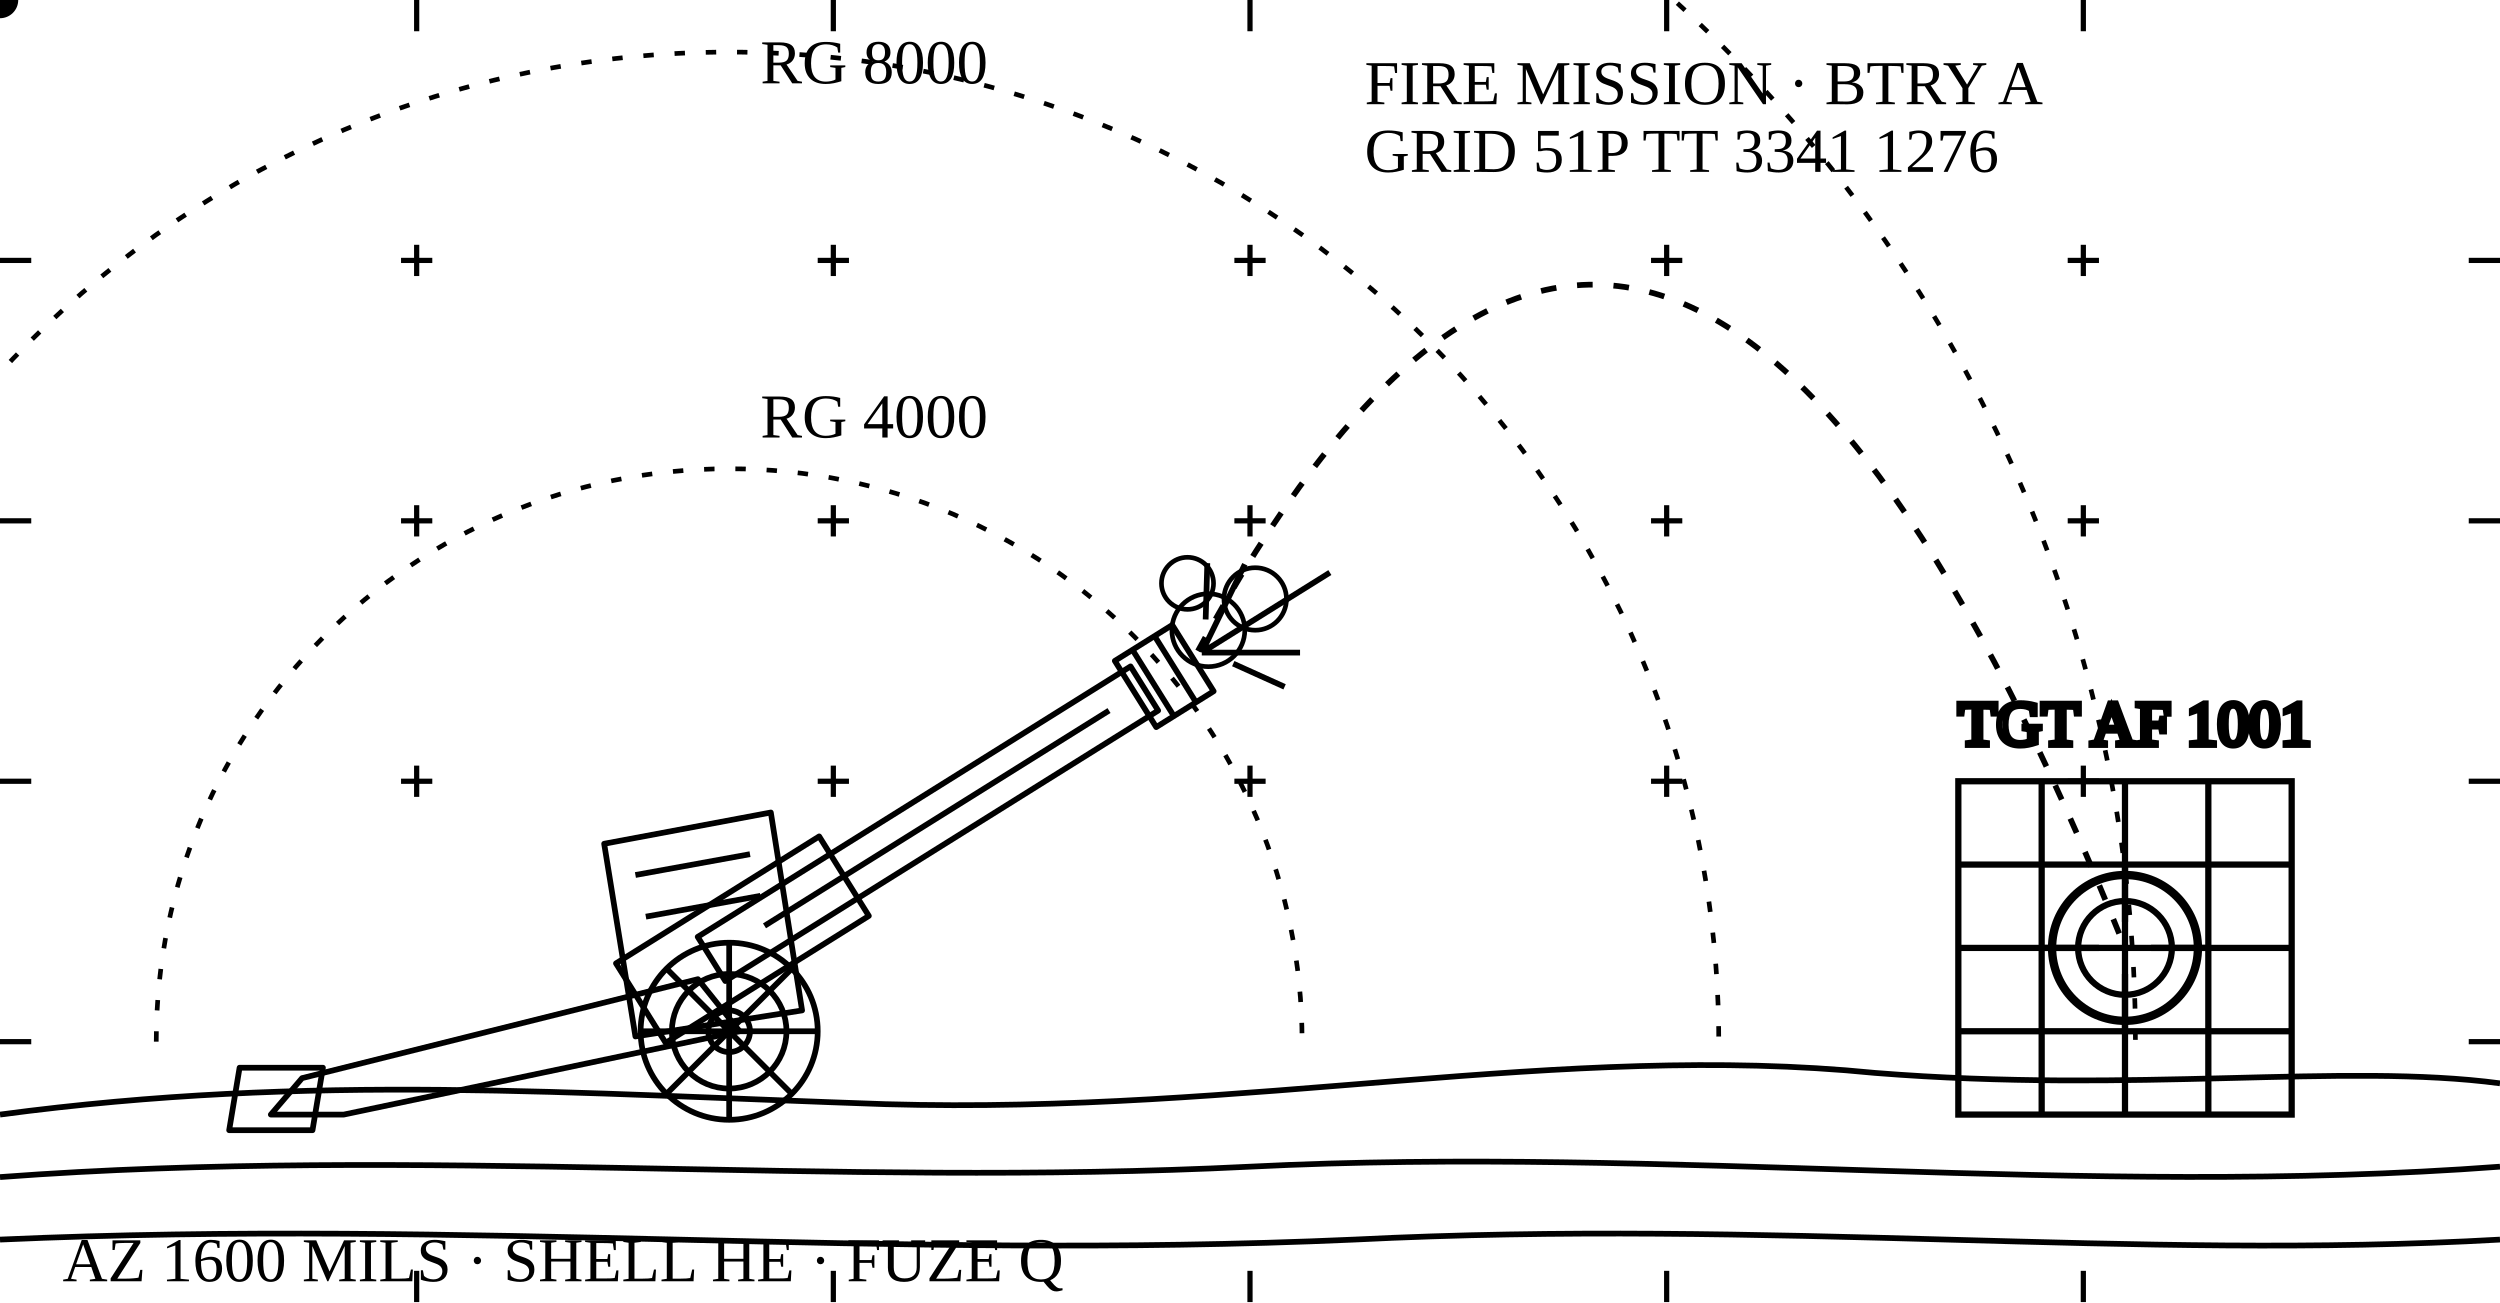
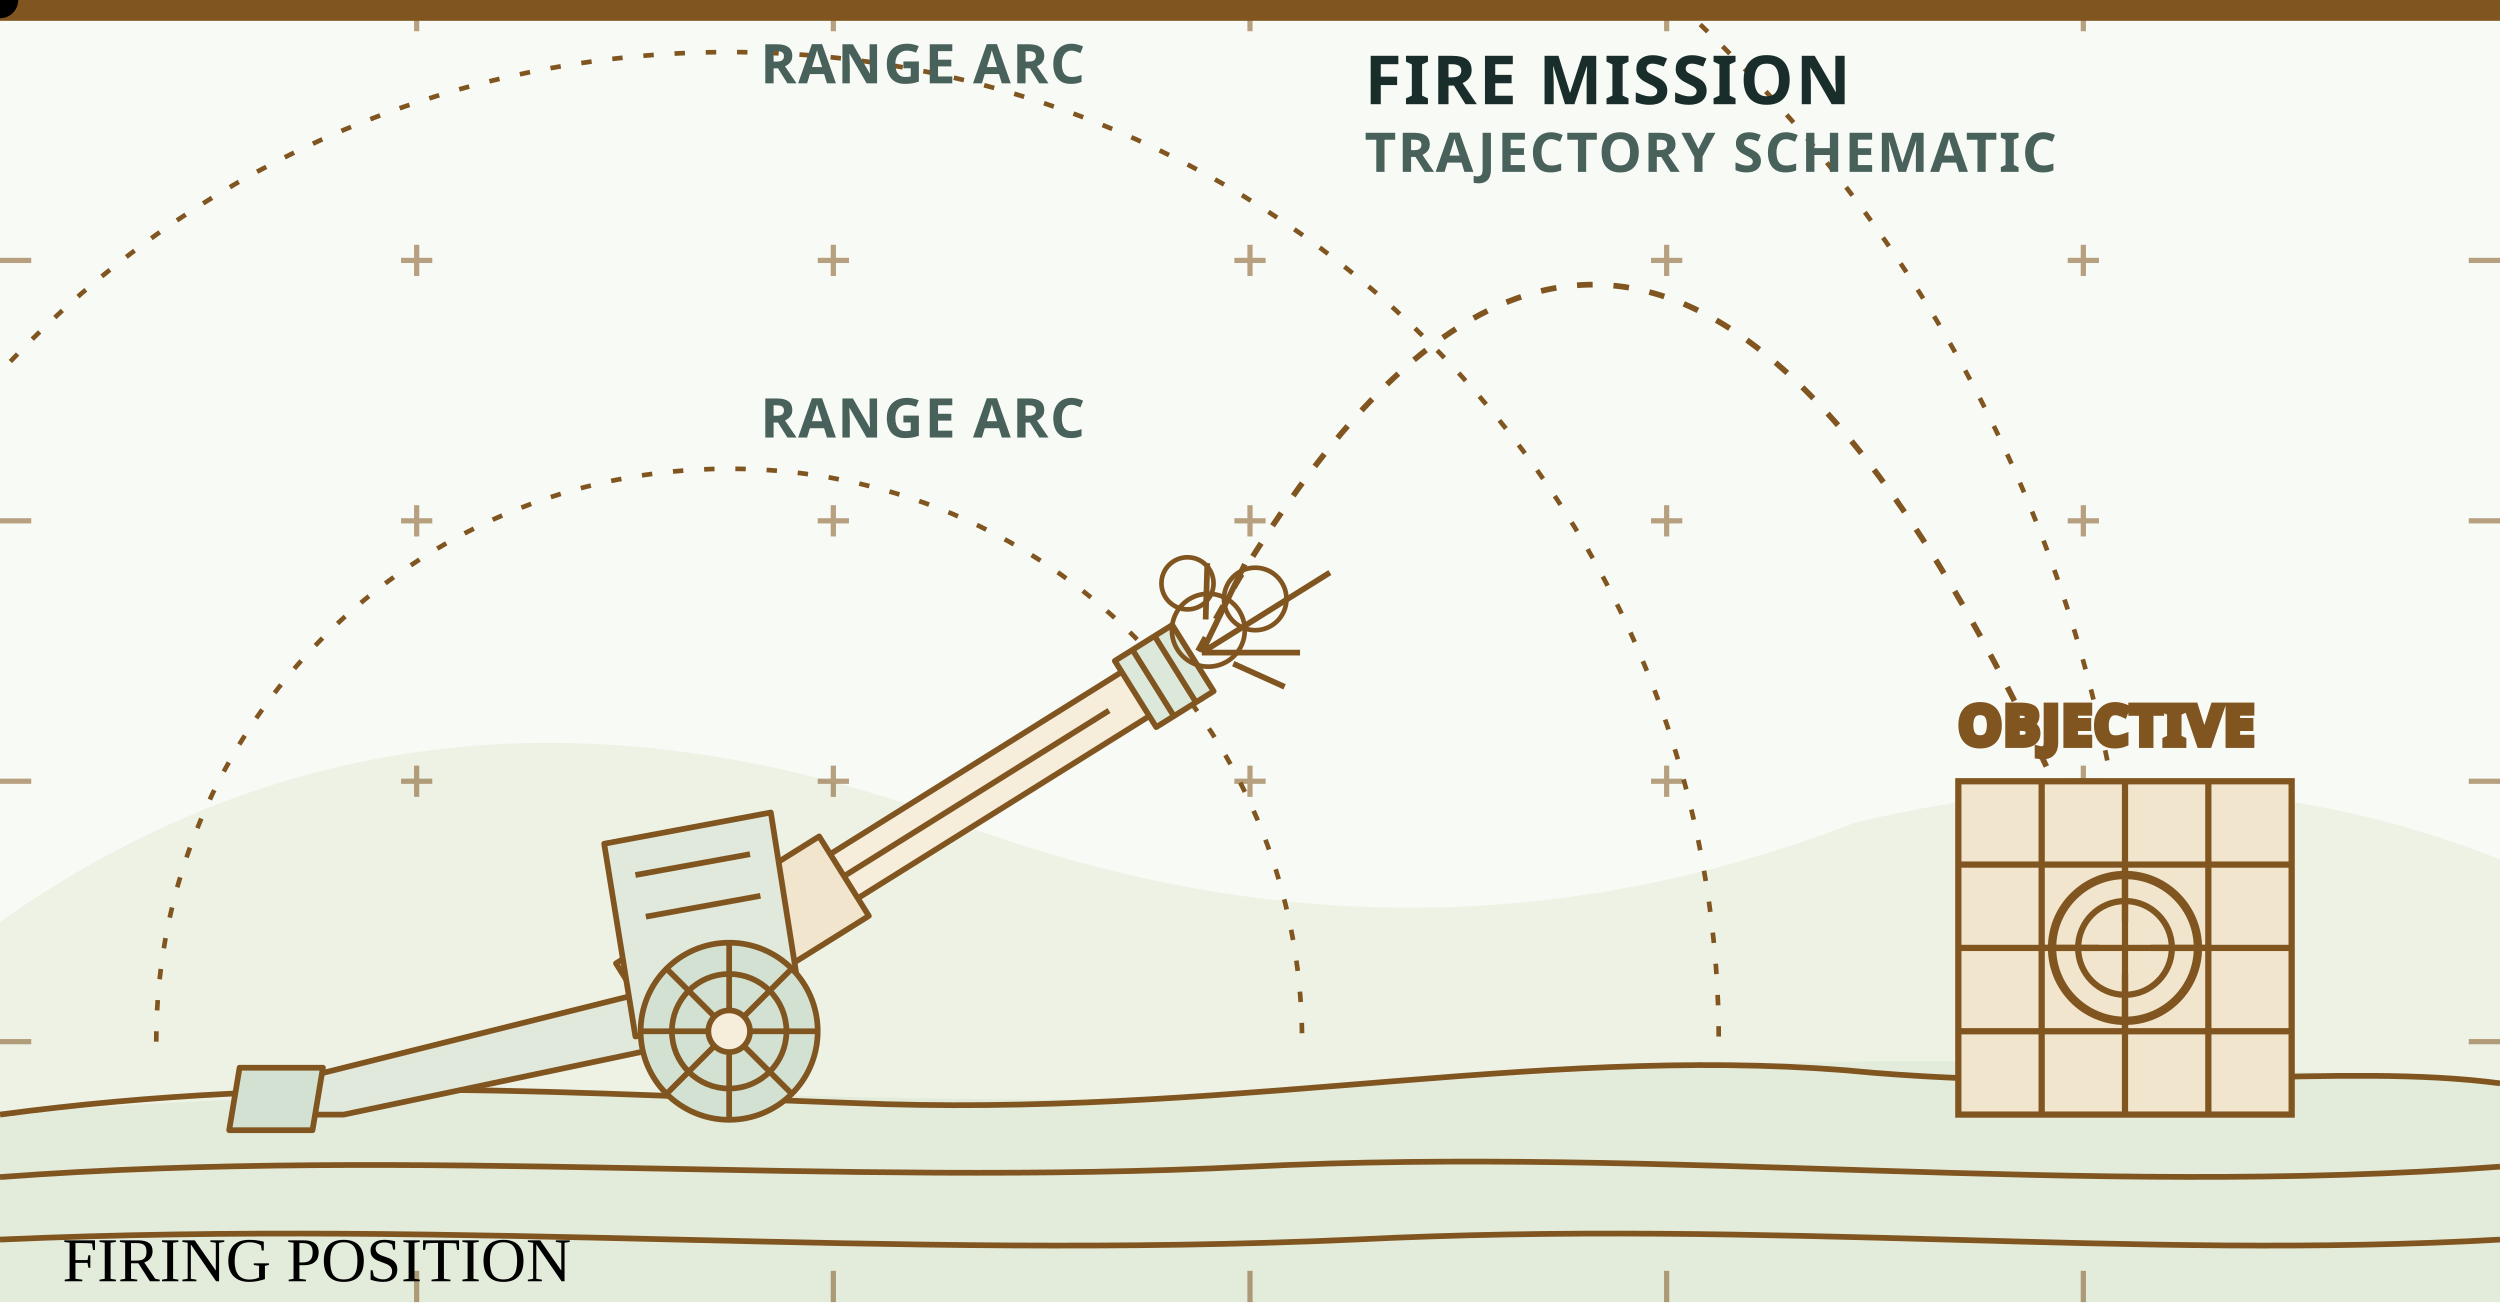
<svg viewBox="0 0 480 250" aria-hidden="true" focusable="false">
-   <g class="plate-grid" fill="none" stroke="currentColor">
+   <rect x="0" y="0" width="480" height="250" rx="0" fill="#f8faf5" stroke="none" />
+   <path d="M0 177q78-55 176-22 92 37 180 3 66-16 124 7v85H0z" fill="#eef2e5" />
+   <path d="M0 214c110-9 174 0 244-4 97-8 139-8 236-2v42H0z" fill="#e3ecdb" />
+   <rect x="0" y="0" width="480" height="4" rx="0" fill="#805520" stroke="none" />
+   <g class="plate-grid" opacity=".55" fill="none" stroke="#805520">
    <path class="grid-cross" d="M77 50h6M80 47v6M157 50h6M160 47v6M237 50h6M240 47v6M317 50h6M320 47v6M397 50h6M400 47v6M77 100h6M80 97v6M157 100h6M160 97v6M237 100h6M240 97v6M317 100h6M320 97v6M397 100h6M400 97v6M77 150h6M80 147v6M157 150h6M160 147v6M237 150h6M240 147v6M317 150h6M320 147v6M397 150h6M400 147v6" />
    <path class="thin" d="M80 0v6M160 0v6M240 0v6M320 0v6M400 0v6M80 244v6M160 244v6M240 244v6M320 244v6M400 244v6M0 50h6M0 100h6M0 150h6M0 200h6M474 50h6M474 100h6M474 150h6M474 200h6" />
  </g>
-   <g class="terrain-contour" fill="none" stroke="currentColor" stroke-width="0.9" stroke-dasharray="2 4">
+   <g class="terrain-contour" fill="none" stroke="#805520" stroke-width="0.9" stroke-dasharray="2 4">
    <path d="M30 200A110 110 0 0 1 250 200" />
    <path d="M-50 200A190 190 0 0 1 330 200" />
    <path class="faint" d="M-130 200A270 270 0 0 1 410 200" />
  </g>
-   <text class="t-mute" x="146" y="84">RG 4000</text>
-   <text class="t-mute" x="146" y="16">RG 8000</text>
-   <text class="t-title" x="262" y="20">FIRE MISSION · BTRY A</text>
-   <text class="t-mute" x="262" y="33">GRID 51P TT 3341 1276</text>
-   <g fill="none" stroke="currentColor" stroke-width="1.1" stroke-linejoin="round">
+   <text class="t-mute" x="146" y="84" style="font-family:system-ui,sans-serif;font-size:10.5px;letter-spacing:.03em;font-weight:670;fill:#48615a">RANGE ARC</text>
+   <text class="t-mute" x="146" y="16" style="font-family:system-ui,sans-serif;font-size:10.5px;letter-spacing:.03em;font-weight:670;fill:#48615a">RANGE ARC</text>
+   <text class="t-title" x="262" y="20" style="font-family:system-ui,sans-serif;font-size:13px;letter-spacing:.03em;font-weight:740;fill:#192e2b">FIRE MISSION</text>
+   <text class="t-mute" x="262" y="33" style="font-family:system-ui,sans-serif;font-size:10.5px;letter-spacing:.03em;font-weight:670;fill:#48615a">TRAJECTORY SCHEMATIC</text>
+   <g fill="none" stroke="#805520" stroke-width="1.1" stroke-linejoin="round">
    <path class="hill ink" d="M0 214C60 206 110 210 170 212C240 214 300 200 360 206C410 210 450 204 480 208" />
    <path class="thin faint" d="M0 226C80 220 160 228 240 224C320 220 400 230 480 224M0 238C90 234 170 242 260 238C340 234 410 242 480 238" />
    <path class="axis-line" d="M230 125Q319 -40 408 182" stroke-dasharray="3 4" />
  </g>
-   <text x="12" y="246">AZ 1600 MILS · SHELL HE · FUZE Q</text>
-   <g id="objective" fill="none" stroke="currentColor" stroke-width="1.2">
-     <path class="pf" d="M376 150H440V214H376Z" />
+   <text x="12" y="246">FIRING POSITION</text>
+   <g id="objective" fill="none" stroke="#805520" stroke-width="1.2">
+     <path class="pf" style="fill:#f1e6cd" d="M376 150H440V214H376Z" />
    <path class="thin faint" d="M392 150V214M408 150V214M424 150V214M376 166H440M376 182H440M376 198H440" />
    <circle cx="408" cy="182" r="9" />
    <path d="M408 166V177M408 187V198M392 182H403M413 182H424" />
    <circle class="impact-pulse" cx="408" cy="182" r="14" stroke-width="1.6" />
-     <text class="t-acc" x="376" y="143">TGT AF 1001</text>
+     <text class="t-acc" x="376" y="143" style="font-family:system-ui,sans-serif;font-size:10.5px;letter-spacing:.03em;font-weight:670;fill:#805520">OBJECTIVE</text>
  </g>
-   <g id="tank" fill="none" stroke="currentColor" stroke-width="1.1" stroke-linejoin="round">
+   <g id="tank" fill="none" stroke="#805520" stroke-width="1.1" stroke-linejoin="round">
    <g class="ink">
-       <path class="pf" d="M134 188L58 207L52 214H66L142 198Z" />
-       <path class="pf" d="M46 205H62L60 217H44Z" />
+       <path class="pf" style="fill:#e1e9dc" d="M134 188L58 207L52 214H66L142 198Z" />
+       <path class="pf" style="fill:#d2e1d1" d="M46 205H62L60 217H44Z" />
    </g>
    <g transform="translate(140 182) rotate(-32)">
      <g id="tank-gun" class="ink">
-         <path class="pf" d="M-4 -5H94V5H-4Z" />
+         <path class="pf" style="fill:#f6eddb" d="M-4 -5H94V5H-4Z" />
        <path class="thin" d="M8 0H86" />
-         <path class="pf" d="M92 -7.5H105V7.5H92Z" />
+         <path class="pf" style="fill:#dce8da" d="M92 -7.5H105V7.5H92Z" />
        <path class="thin" d="M96 -7.5V7.5M101 -7.5V7.5" />
      </g>
-       <path class="ink pf" d="M-20 -9H26V9H-20Z" />
+       <path class="ink pf" style="fill:#f1e6cd" d="M-20 -9H26V9H-20Z" />
      <g id="muzzle-blast" class="acc">
        <path d="M107 0L123 -10M107 0L136 0M107 0L123 10M111 -5L117 -14M111 5L117 14" />
      </g>
    </g>
    <g class="ink">
-       <path class="pf" d="M116 162L148 156L154 194L122 199Z" />
+       <path class="pf" style="fill:#e1e9dc" d="M116 162L148 156L154 194L122 199Z" />
      <path class="thin" d="M122 168L144 164M124 176L146 172" />
-       <circle class="pf" cx="140" cy="198" r="17" />
+       <circle class="pf" style="fill:#d2e1d1" cx="140" cy="198" r="17" />
      <circle class="thin" cx="140" cy="198" r="11" />
      <path class="thin" d="M140 181V215M123 198H157M128 186L152 210M152 186L128 210" />
-       <circle class="pf" cx="140" cy="198" r="4" />
+       <circle class="pf" style="fill:#f6eddb" cx="140" cy="198" r="4" />
    </g>
  </g>
-   <g id="dust" fill="none" stroke="currentColor" stroke-width="0.9">
+   <g id="dust" fill="none" stroke="#805520" stroke-width="0.9">
    <circle class="dust-puff" cx="232" cy="121" r="7" />
    <circle class="dust-puff" cx="241" cy="115" r="6" />
    <circle class="dust-puff" cx="228" cy="112" r="5" />
  </g>
  <g id="shell">
    <circle class="acc-f" r="3.5" />
  </g>
</svg>
